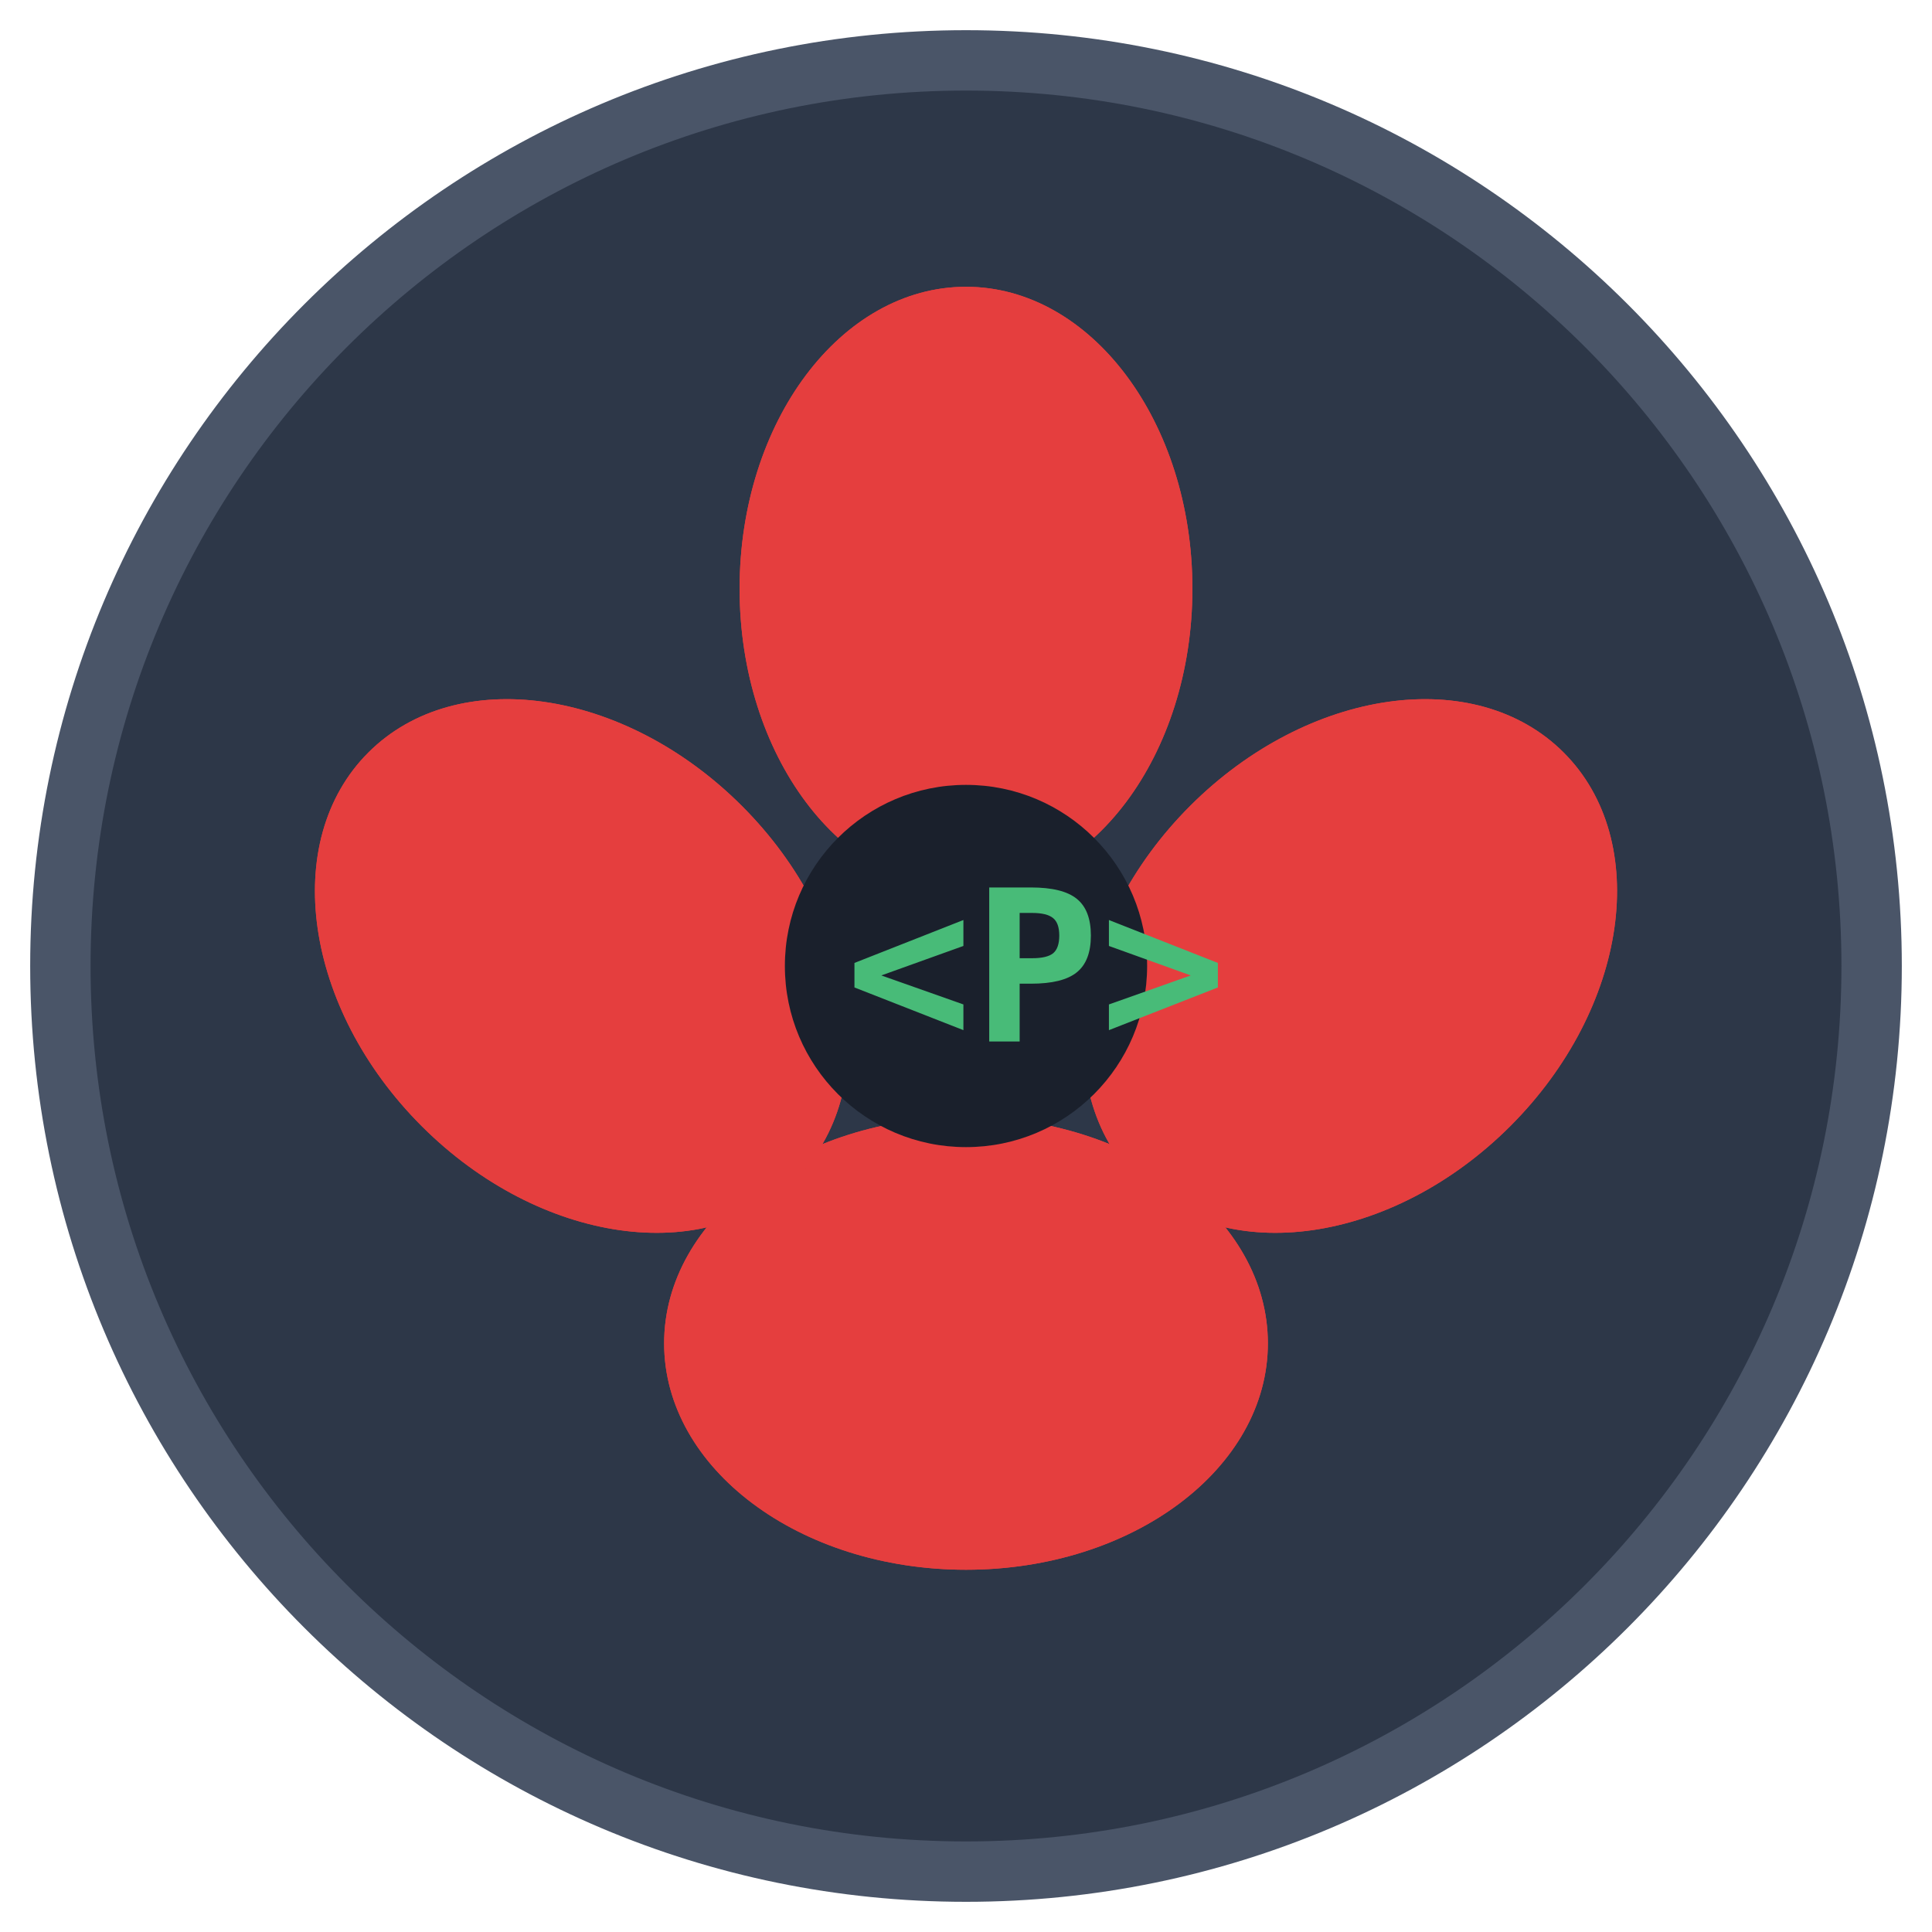
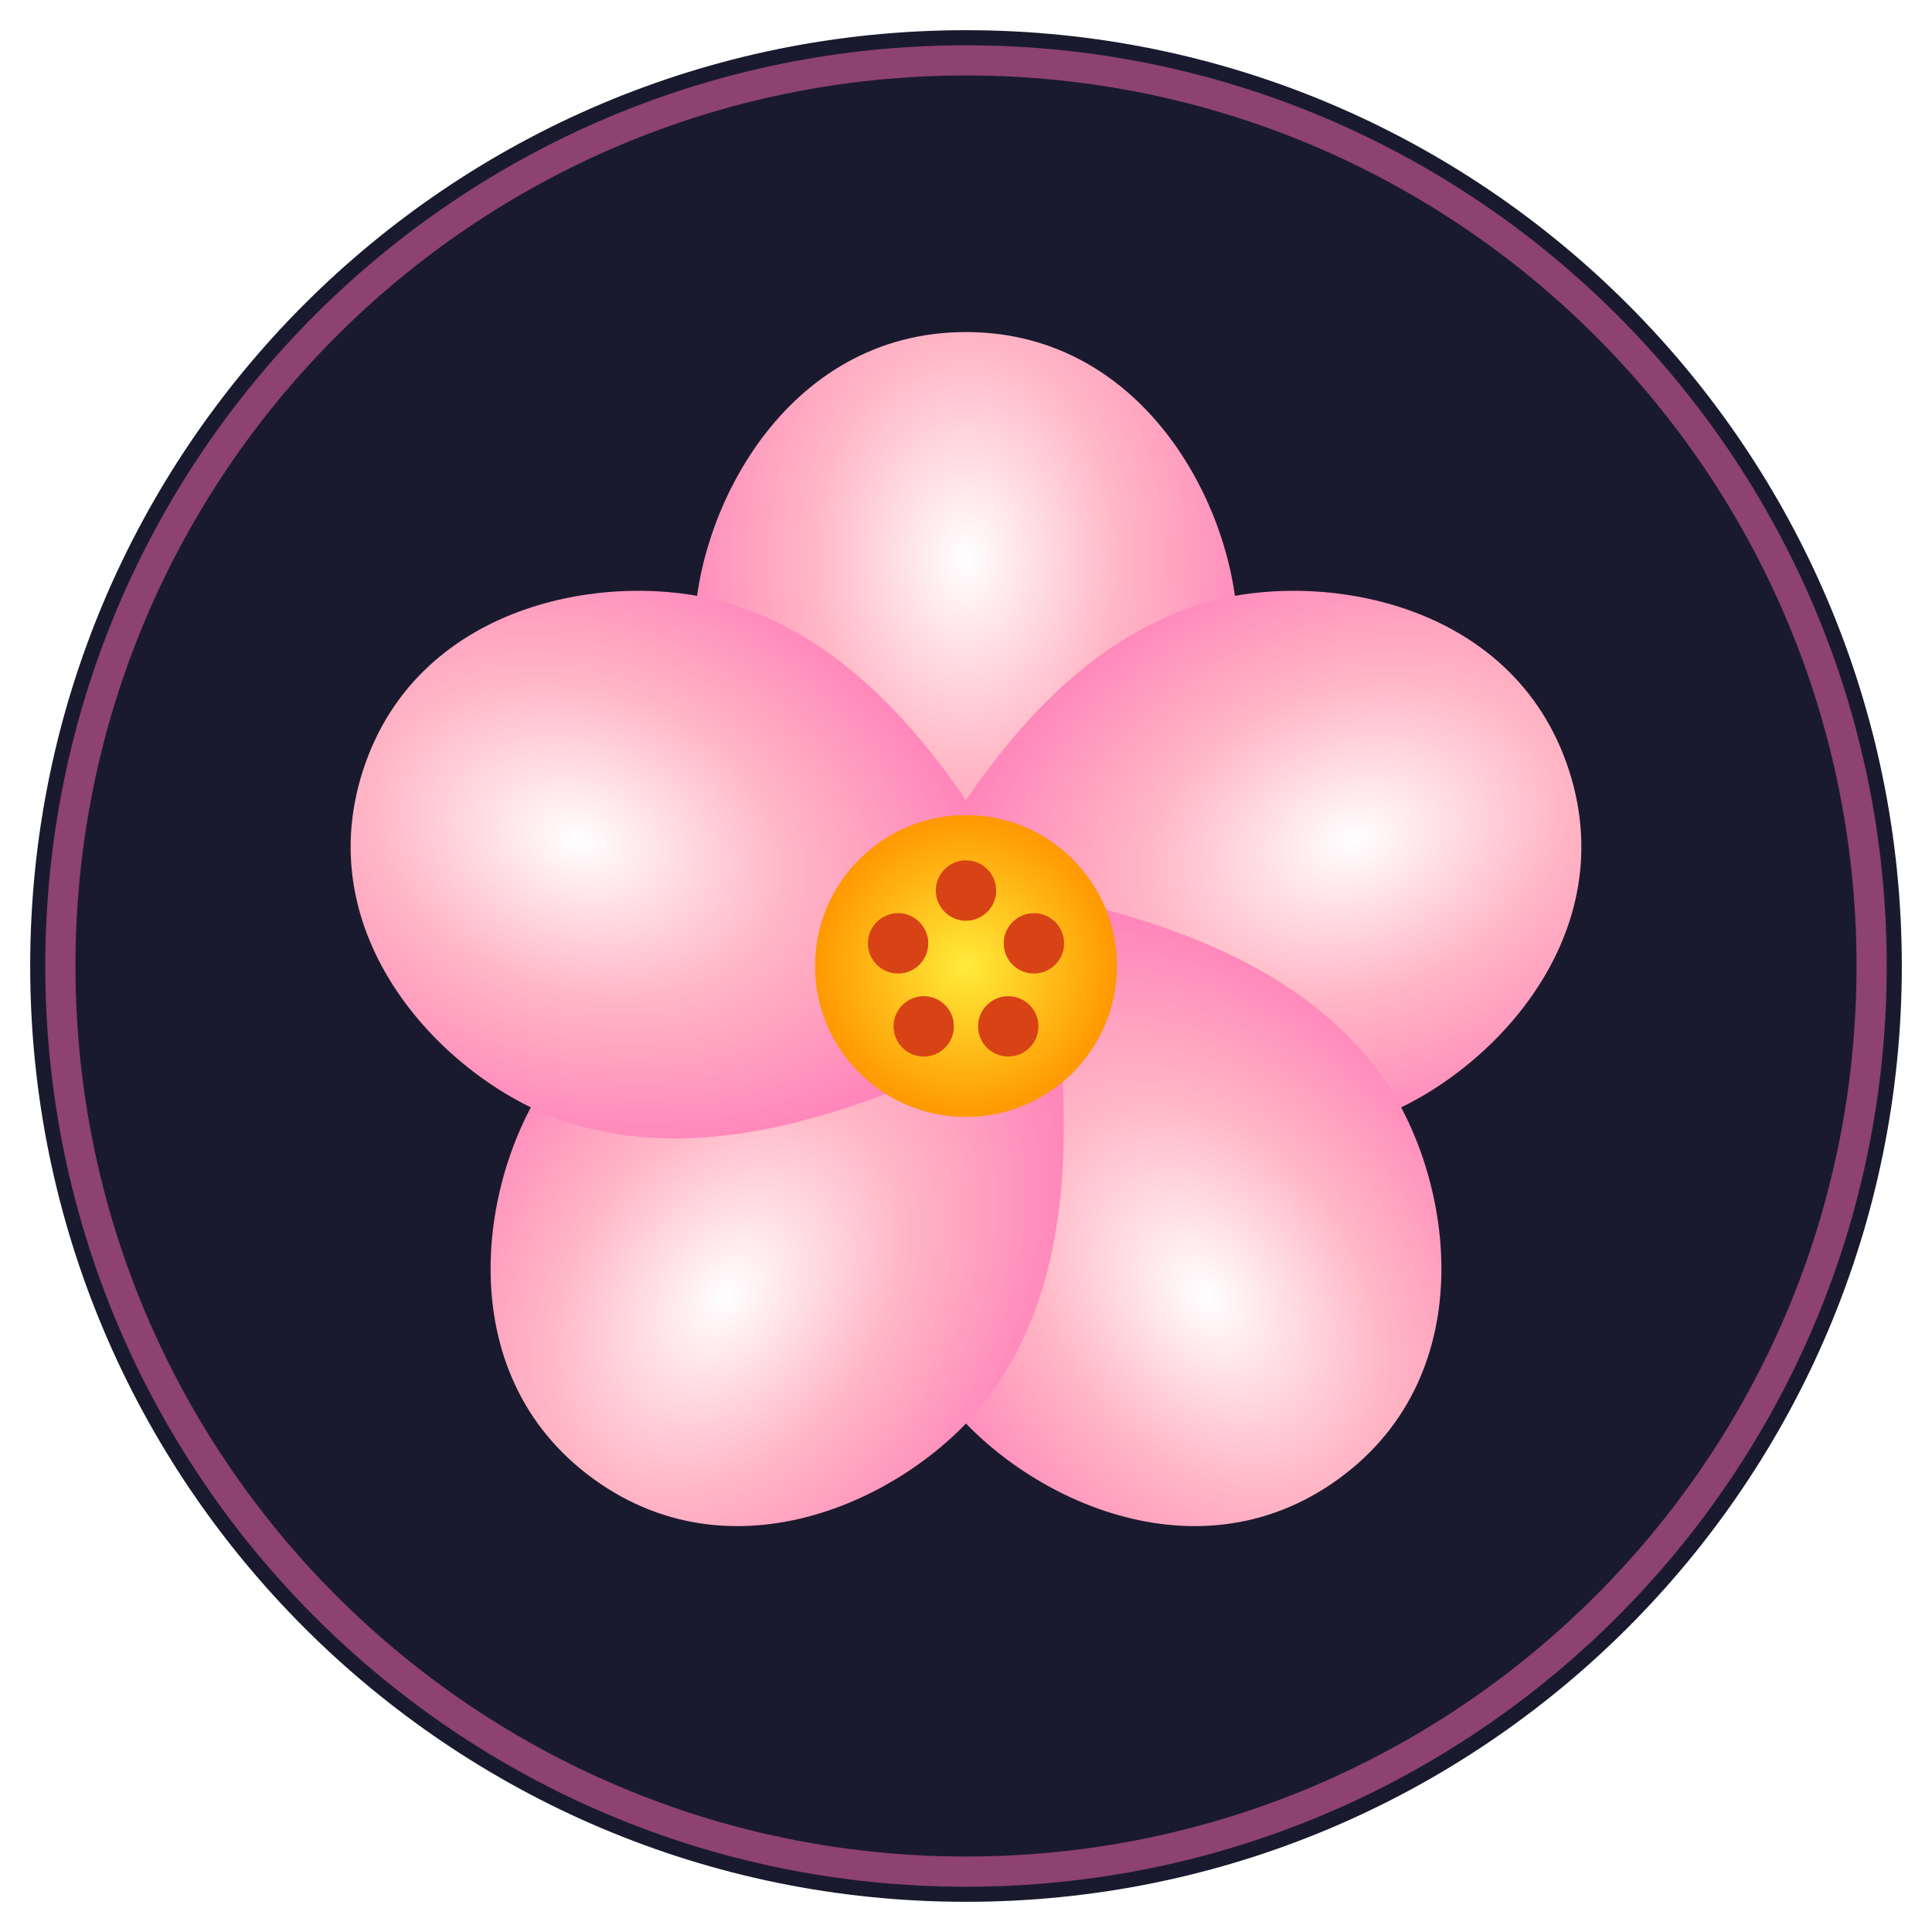
<svg xmlns="http://www.w3.org/2000/svg" width="128" height="128" viewBox="0 0 128 128">
-   <circle cx="64" cy="64" r="60" fill="#2d3748" />
+   <defs>
+     <radialGradient id="petalGradient" cx="50%" cy="30%" r="70%">
+       <stop offset="0%" stop-color="#ffffff" />
+       <stop offset="40%" stop-color="#ffb7c5" />
+       <stop offset="100%" stop-color="#ff69b4" />
+     </radialGradient>
+     <radialGradient id="centerGradient" cx="50%" cy="50%" r="50%">
+       <stop offset="0%" stop-color="#ffeb3b" />
+       <stop offset="100%" stop-color="#ff9800" />
+     </radialGradient>
+   </defs>
+   <circle cx="64" cy="64" r="62" fill="#1a1a2e" />
  <g transform="translate(64, 64)">
-     <ellipse cx="0" cy="-25" rx="15" ry="20" fill="#e53e3e" transform="rotate(0)" />
-     <ellipse cx="18" cy="-18" rx="15" ry="20" fill="#e53e3e" transform="rotate(45)" />
-     <ellipse cx="25" cy="0" rx="15" ry="20" fill="#e53e3e" transform="rotate(90)" />
-     <ellipse cx="18" cy="18" rx="15" ry="20" fill="#e53e3e" transform="rotate(135)" />
-     <ellipse cx="0" cy="25" rx="15" ry="20" fill="#e53e3e" transform="rotate(180)" />
-     <ellipse cx="-18" cy="18" rx="15" ry="20" fill="#e53e3e" transform="rotate(225)" />
-     <ellipse cx="-25" cy="0" rx="15" ry="20" fill="#e53e3e" transform="rotate(270)" />
-     <ellipse cx="-18" cy="-18" rx="15" ry="20" fill="#e53e3e" transform="rotate(315)" />
-     <circle cx="0" cy="0" r="12" fill="#1a202c" />
-     <text x="-8" y="5" font-family="monospace" font-size="14" fill="#48bb78" font-weight="bold">&lt;P&gt;</text>
+     <path d="M0,-42 C-12,-42 -18,-30 -18,-22 C-18,-10 -8,0 0,8 C8,0 18,-10 18,-22 C18,-30 12,-42 0,-42 Z" fill="url(#petalGradient)" transform="rotate(0)" />
+     <path d="M0,-42 C-12,-42 -18,-30 -18,-22 C-18,-10 -8,0 0,8 C8,0 18,-10 18,-22 C18,-30 12,-42 0,-42 Z" fill="url(#petalGradient)" transform="rotate(72)" />
+     <path d="M0,-42 C-12,-42 -18,-30 -18,-22 C-18,-10 -8,0 0,8 C8,0 18,-10 18,-22 C18,-30 12,-42 0,-42 Z" fill="url(#petalGradient)" transform="rotate(144)" />
+     <path d="M0,-42 C-12,-42 -18,-30 -18,-22 C-18,-10 -8,0 0,8 C8,0 18,-10 18,-22 C18,-30 12,-42 0,-42 Z" fill="url(#petalGradient)" transform="rotate(216)" />
+     <path d="M0,-42 C-12,-42 -18,-30 -18,-22 C-18,-10 -8,0 0,8 C8,0 18,-10 18,-22 C18,-30 12,-42 0,-42 Z" fill="url(#petalGradient)" transform="rotate(288)" />
+     <circle cx="0" cy="0" r="10" fill="url(#centerGradient)" />
+     <circle cx="0" cy="-5" r="2" fill="#d84315" />
+     <circle cx="4.5" cy="-1.5" r="2" fill="#d84315" />
+     <circle cx="2.8" cy="4" r="2" fill="#d84315" />
+     <circle cx="-2.8" cy="4" r="2" fill="#d84315" />
+     <circle cx="-4.5" cy="-1.5" r="2" fill="#d84315" />
  </g>
-   <circle cx="64" cy="64" r="60" fill="none" stroke="#4a5568" stroke-width="4" />
+   <circle cx="64" cy="64" r="60" fill="none" stroke="#ff69b4" stroke-width="2" opacity="0.5" />
</svg>
